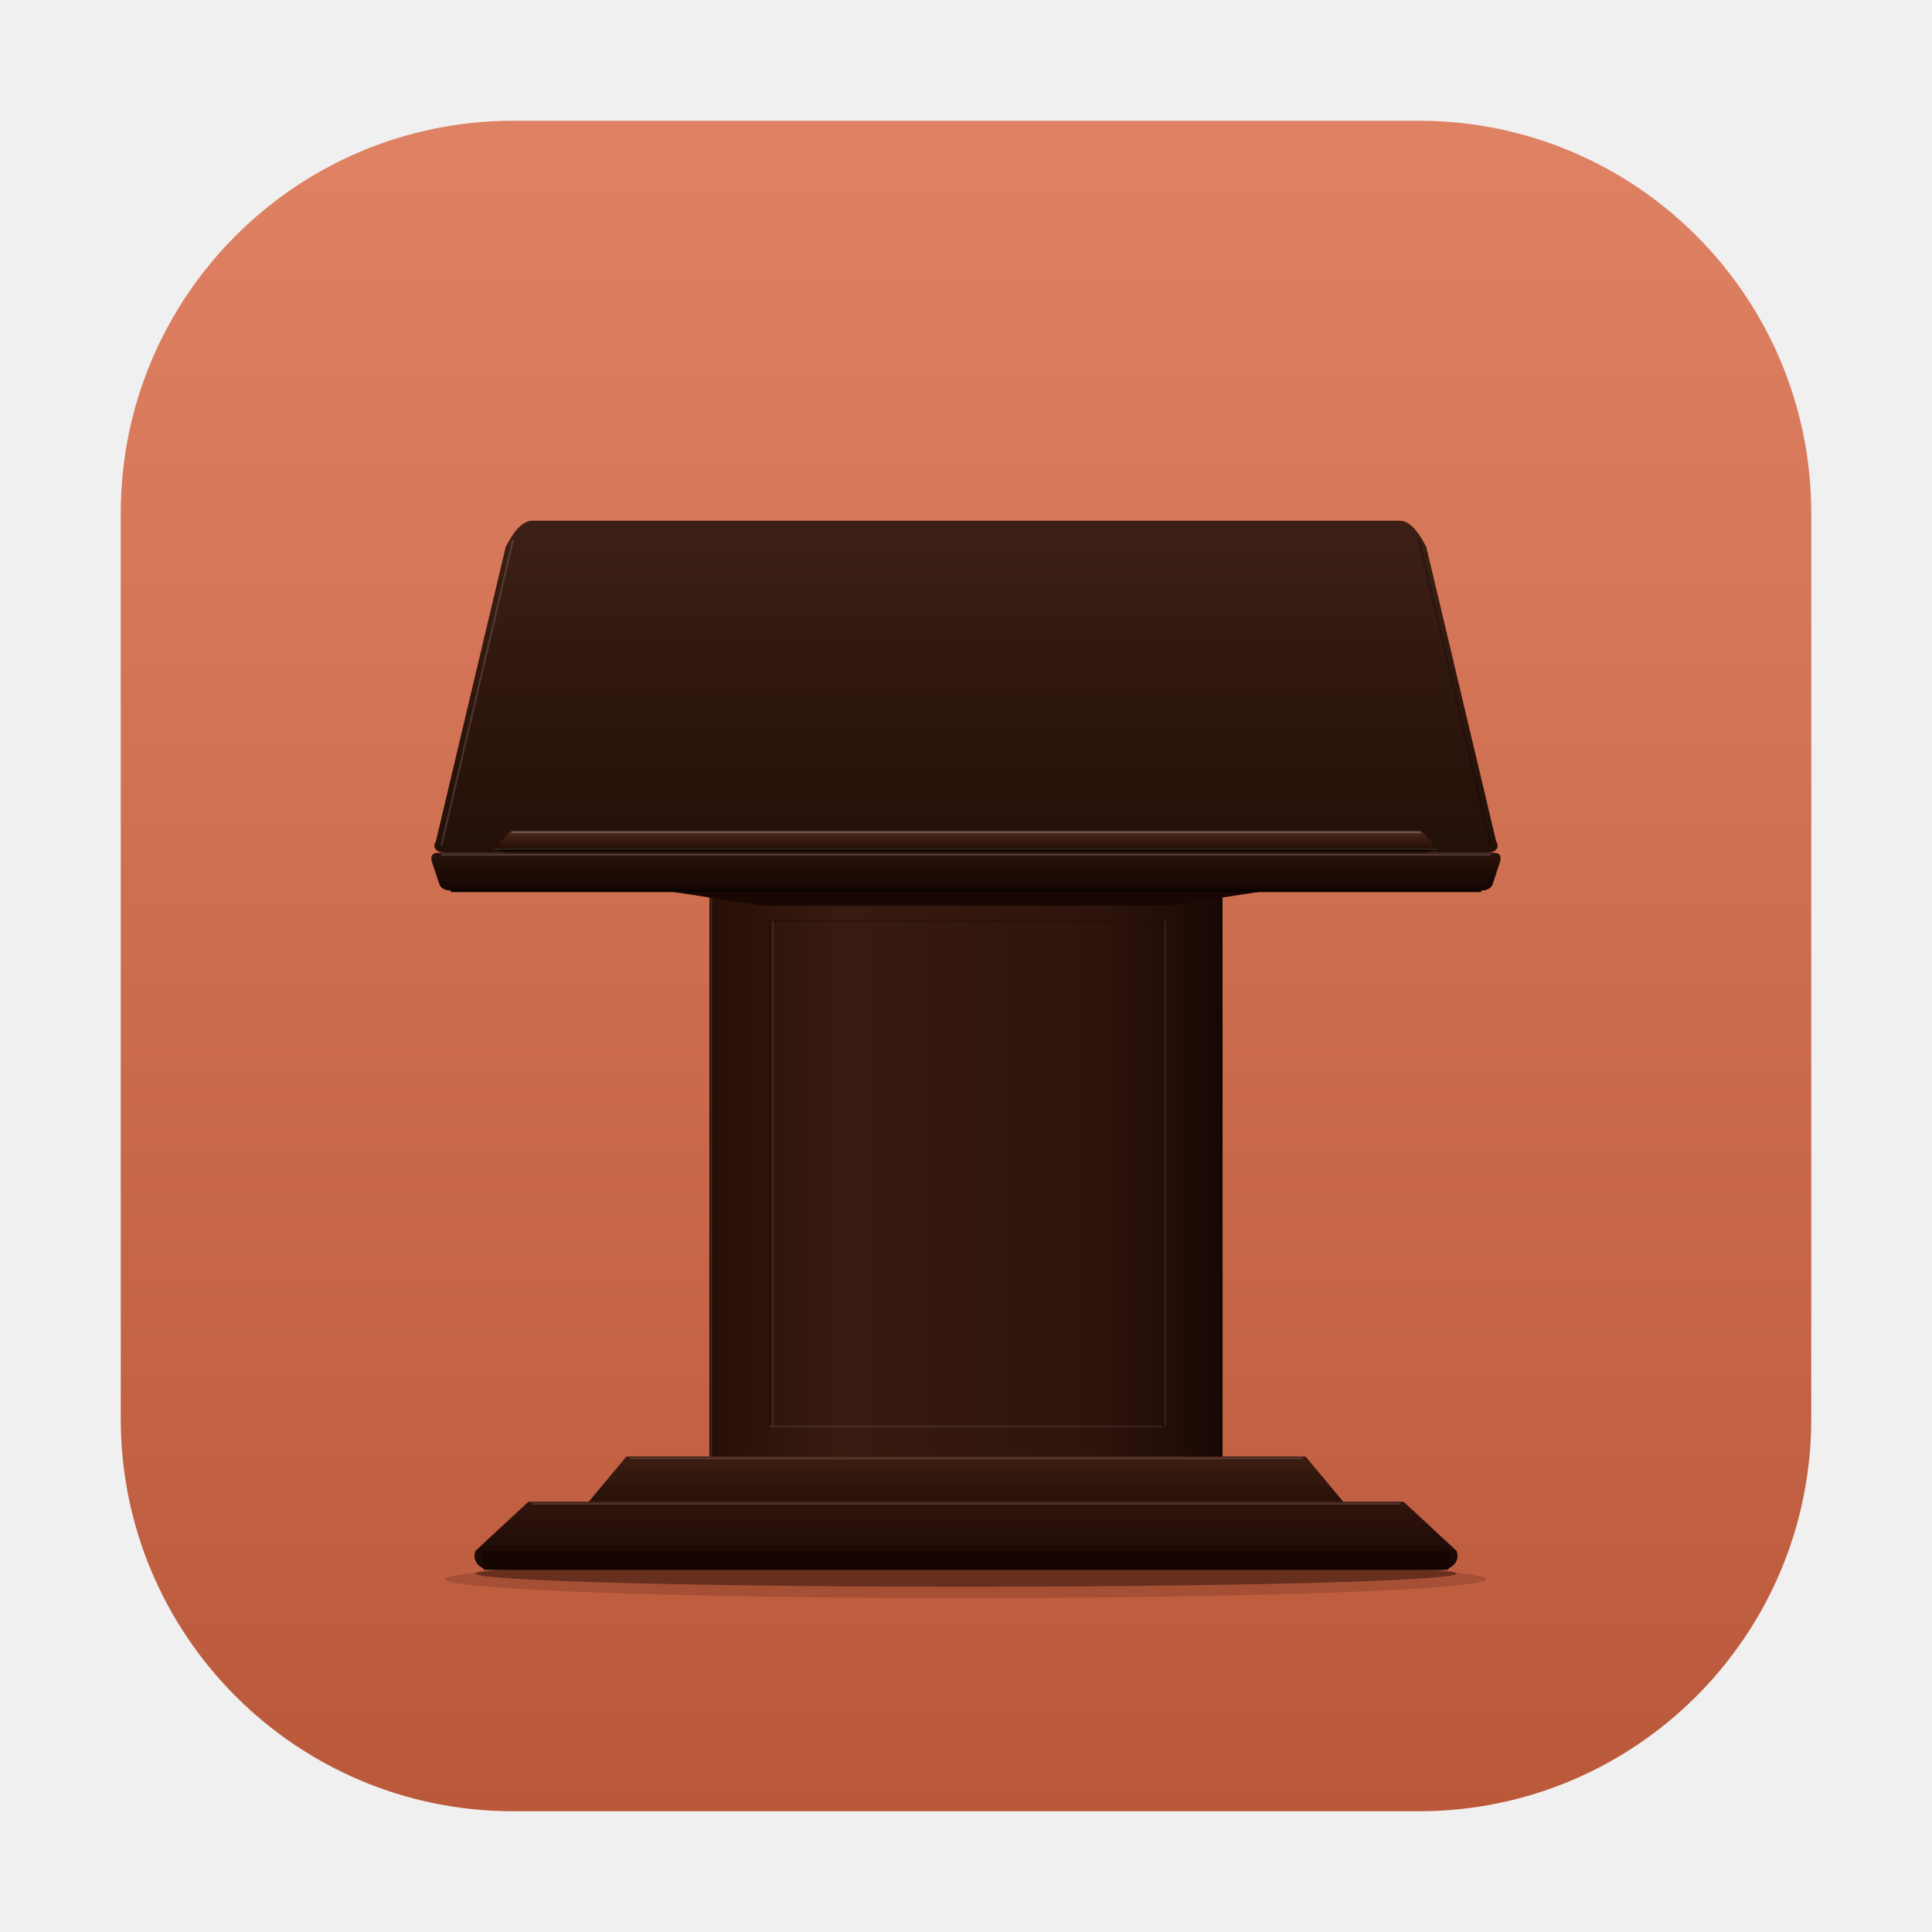
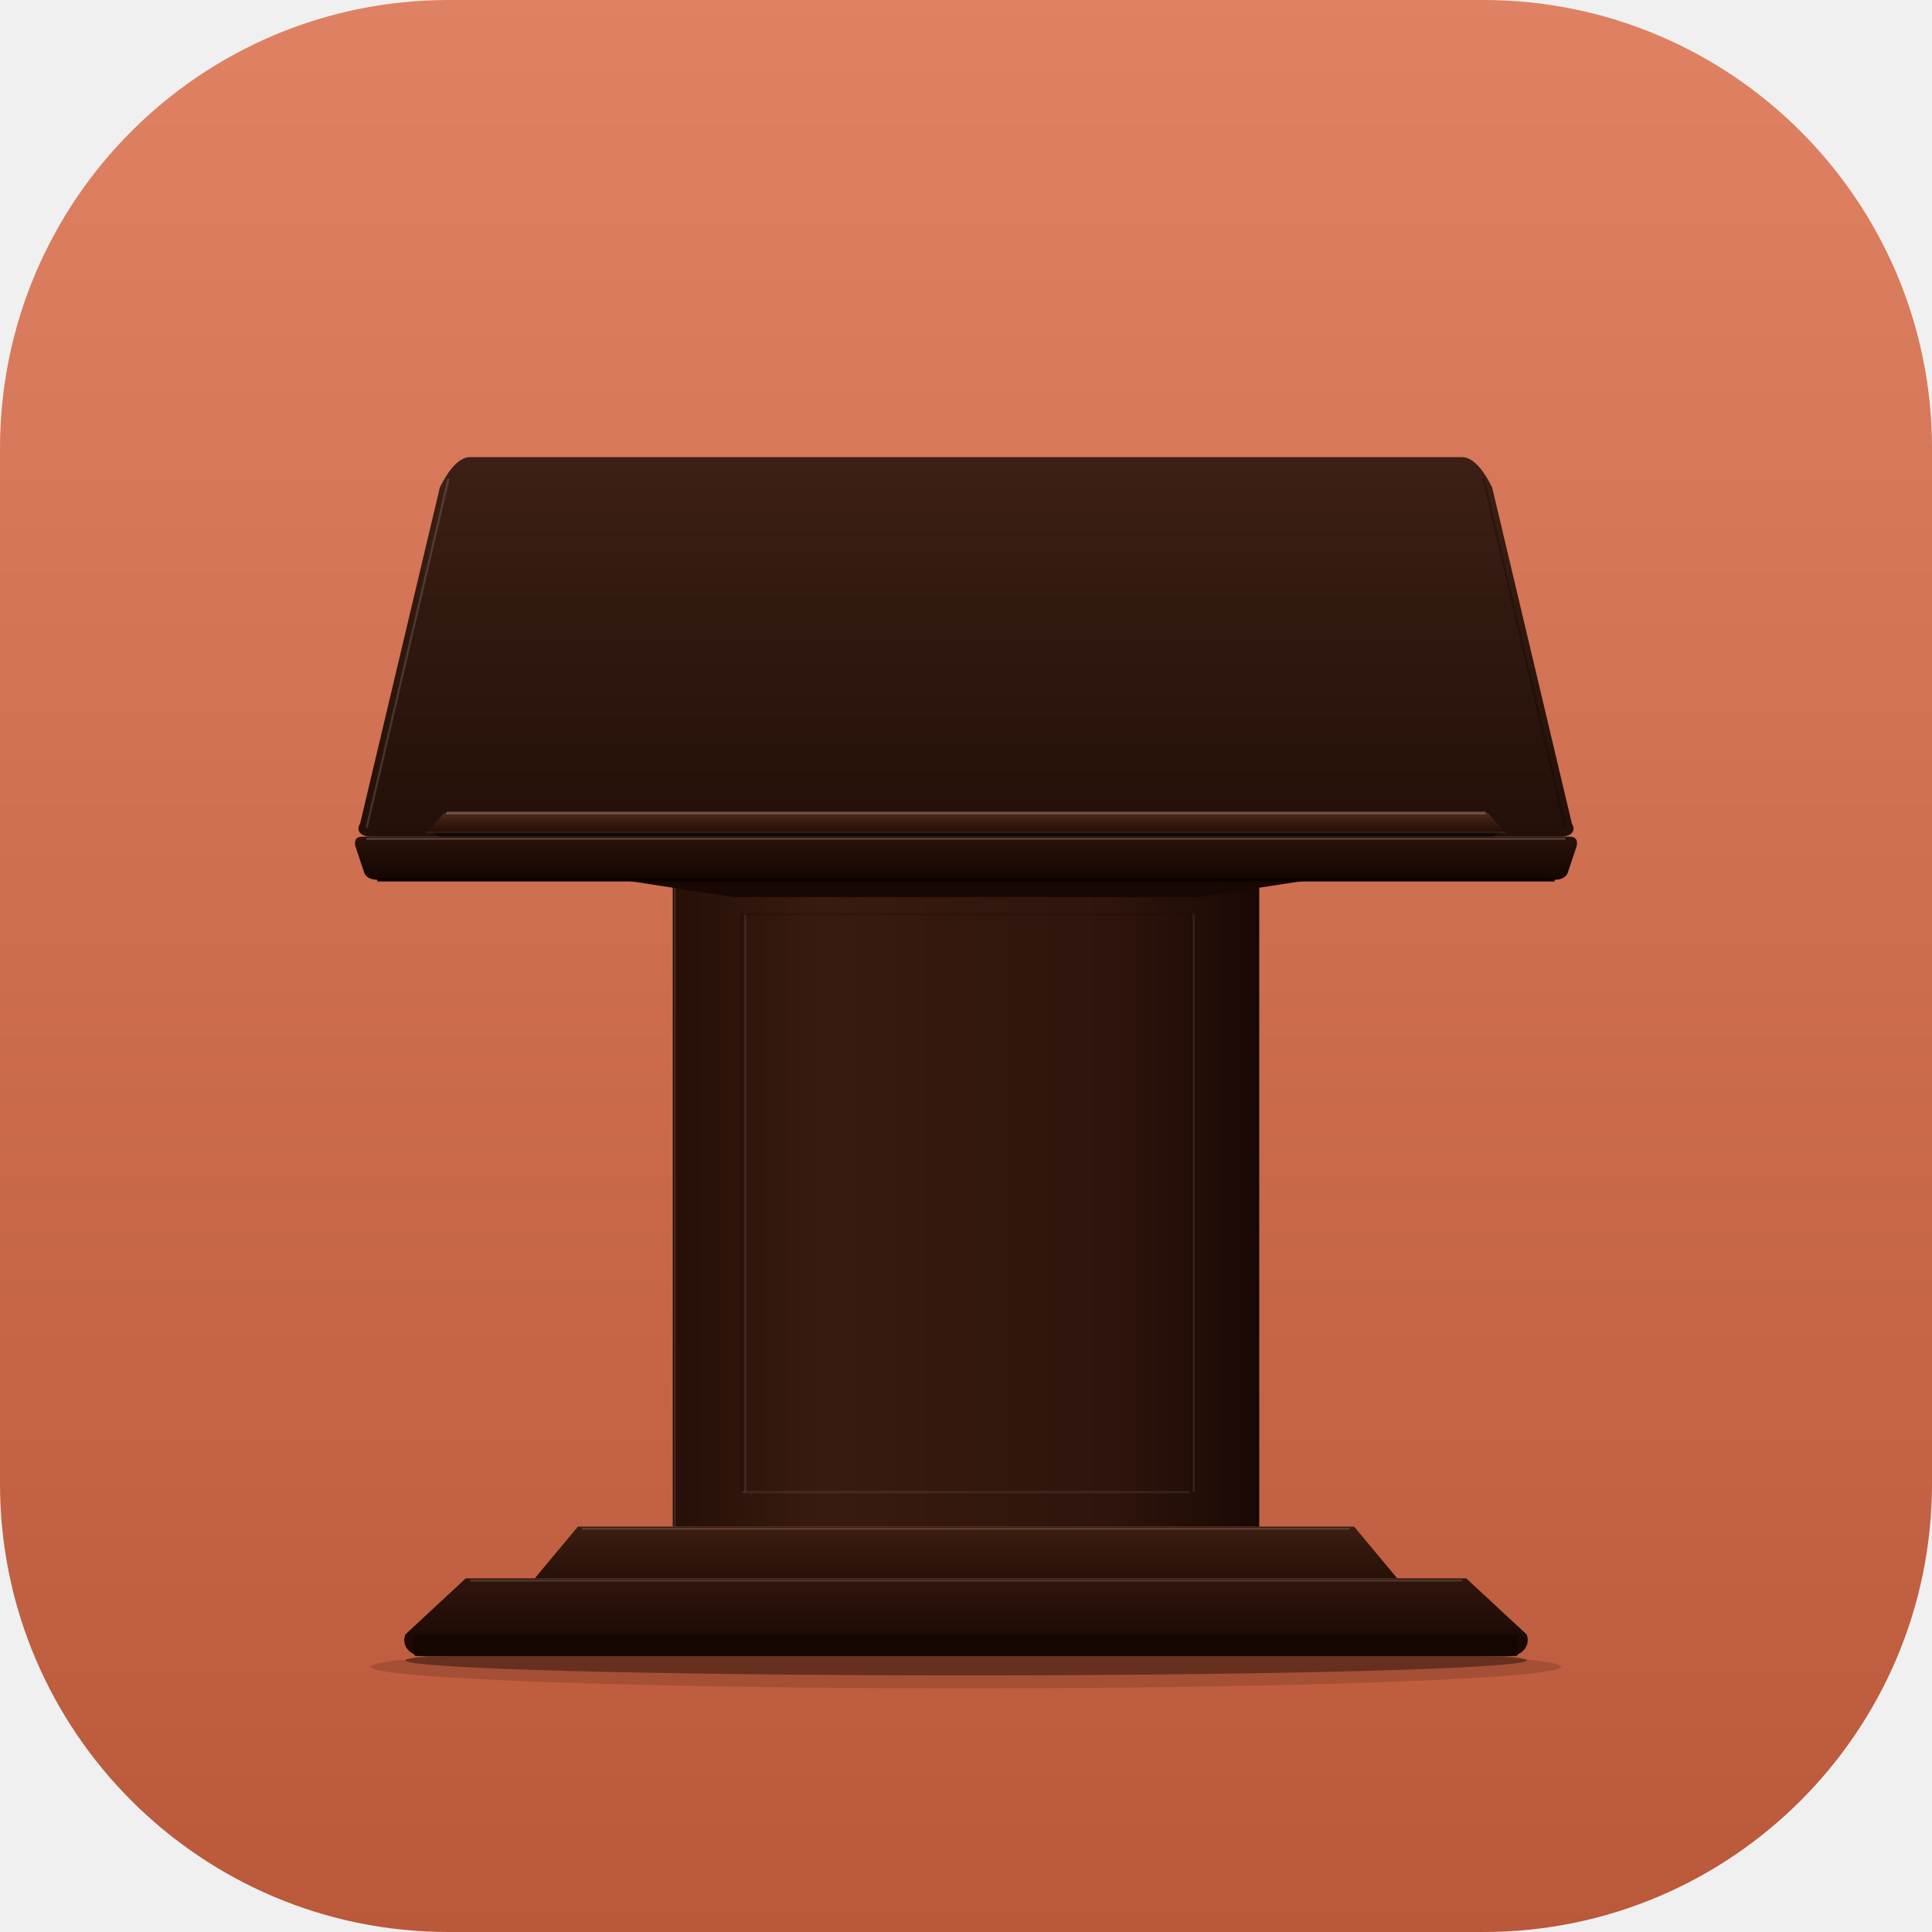
- <svg xmlns="http://www.w3.org/2000/svg" viewBox="0 0 512 512" width="512" height="512">
+ <svg xmlns="http://www.w3.org/2000/svg" viewBox="32 32 448 448" width="448" height="448">
  <defs>
    <linearGradient id="bg" x1="0%" y1="0%" x2="0%" y2="100%">
      <stop offset="0%" stop-color="#df8263" />
      <stop offset="100%" stop-color="#ba583a" />
    </linearGradient>
    <linearGradient id="deskSurface" x1="0%" y1="0%" x2="0%" y2="100%">
      <stop offset="0%" stop-color="#3d2015" />
      <stop offset="45%" stop-color="#30180f" />
      <stop offset="100%" stop-color="#231008" />
    </linearGradient>
    <linearGradient id="topBevel" x1="0%" y1="0%" x2="100%" y2="0%">
      <stop offset="0%" stop-color="#ffffff" stop-opacity="0.04" />
      <stop offset="50%" stop-color="#ffffff" stop-opacity="0.22" />
      <stop offset="100%" stop-color="#ffffff" stop-opacity="0.04" />
    </linearGradient>
    <linearGradient id="frontFascia" x1="0%" y1="0%" x2="0%" y2="100%">
      <stop offset="0%" stop-color="#2a120a" />
      <stop offset="100%" stop-color="#140602" />
    </linearGradient>
    <linearGradient id="woodLedge" x1="0%" y1="0%" x2="0%" y2="100%">
      <stop offset="0%" stop-color="#4e291b" />
      <stop offset="50%" stop-color="#381a0f" />
      <stop offset="100%" stop-color="#220e06" />
    </linearGradient>
    <linearGradient id="pedestalCol" x1="0%" y1="0%" x2="100%" y2="0%">
      <stop offset="0%" stop-color="#260f07" />
      <stop offset="25%" stop-color="#381b10" />
      <stop offset="75%" stop-color="#2e140c" />
      <stop offset="100%" stop-color="#1a0804" />
    </linearGradient>
    <linearGradient id="plinthUpper" x1="0%" y1="0%" x2="0%" y2="100%">
      <stop offset="0%" stop-color="#3d1d11" />
      <stop offset="100%" stop-color="#271109" />
    </linearGradient>
    <linearGradient id="plinthLower" x1="0%" y1="0%" x2="0%" y2="100%">
      <stop offset="0%" stop-color="#30150d" />
      <stop offset="100%" stop-color="#180703" />
    </linearGradient>
  </defs>
  <rect x="32" y="32" width="448" height="448" rx="104" fill="url(#bg)" />
  <ellipse cx="256" cy="417" rx="130" ry="3.5" fill="#180703" opacity="0.45" />
  <ellipse cx="256" cy="418.5" rx="138" ry="5" fill="#180703" opacity="0.16" />
  <g>
    <path d="M 126 411 L 140 398 L 372 398 L 386 411 C 387 413.5 385 416 382 416 L 130 416 C 127 416 125 413.5 126 411 Z" fill="url(#plinthLower)" />
    <rect x="128" y="411" width="256" height="5" rx="0.5" fill="#150602" />
    <line x1="141" y1="398.5" x2="371" y2="398.5" stroke="#ffffff" stroke-width="0.5" opacity="0.14" />
    <path d="M 156 398 L 166 386 L 346 386 L 356 398 Z" fill="url(#plinthUpper)" />
    <line x1="167" y1="386.5" x2="345" y2="386.5" stroke="#ffffff" stroke-width="0.4" opacity="0.16" />
    <rect x="188" y="236" width="136" height="150" fill="url(#pedestalCol)" />
    <line x1="188.5" y1="236" x2="188.5" y2="386" stroke="#ffffff" stroke-width="0.4" opacity="0.12" />
    <line x1="323.5" y1="236" x2="323.5" y2="386" stroke="#000000" stroke-width="0.5" opacity="0.25" />
    <line x1="204" y1="244" x2="204" y2="378" stroke="#1d0a04" stroke-width="0.75" opacity="0.42" />
    <line x1="204.8" y1="244" x2="204.8" y2="378" stroke="#ffffff" stroke-width="0.5" opacity="0.08" />
    <line x1="308" y1="244" x2="308" y2="378" stroke="#1d0a04" stroke-width="0.75" opacity="0.42" />
    <line x1="308.8" y1="244" x2="308.8" y2="378" stroke="#ffffff" stroke-width="0.5" opacity="0.08" />
    <line x1="204" y1="244" x2="308" y2="244" stroke="#1d0a04" stroke-width="0.6" opacity="0.3" />
    <line x1="204" y1="378" x2="308" y2="378" stroke="#ffffff" stroke-width="0.5" opacity="0.08" />
    <path d="M 176 236 L 202 240 L 310 240 L 336 236 Z" fill="#180703" />
    <path d="M 141 138 L 371 138 C 374 138 376.5 142 378 145 L 396.5 223 C 397.5 224.5 396.5 226 394 226 L 118 226 C 115.5 226 114.5 224.5 115.5 223 L 134 145 C 135.5 142 138 138 141 138 Z" fill="url(#deskSurface)" />
    <line x1="141" y1="138.5" x2="371" y2="138.5" stroke="url(#topBevel)" stroke-width="0.8" />
    <line x1="136" y1="143" x2="117" y2="224" stroke="#ffffff" stroke-width="0.5" opacity="0.14" />
    <line x1="376" y1="143" x2="395" y2="224" stroke="#000000" stroke-width="0.5" opacity="0.25" />
    <path d="M 116 226 L 396 226 C 397.5 226 398 227 397.5 228.5 L 395.5 234.5 C 395 235.5 394 236 392.5 236 L 119.5 236 C 118 236 117 235.5 116.5 234.5 L 114.5 228.5 C 114 227 114.5 226 116 226 Z" fill="url(#frontFascia)" />
    <line x1="117" y1="226.5" x2="395" y2="226.5" stroke="#ffffff" stroke-width="0.5" opacity="0.18" />
    <line x1="119.5" y1="236" x2="392.5" y2="236" stroke="#0b0301" stroke-width="0.8" />
    <path d="M 132 225 L 380 225 L 378 226 L 134 226 Z" fill="#000000" opacity="0.5" />
    <path d="M 135 220.5 L 377 220.5 L 381 225 L 131 225 Z" fill="url(#woodLedge)" />
    <line x1="135.5" y1="220.5" x2="376.5" y2="220.5" stroke="#ffffff" stroke-width="0.6" opacity="0.24" />
    <line x1="131" y1="225" x2="381" y2="225" stroke="#ffffff" stroke-width="0.4" opacity="0.08" />
  </g>
</svg>
